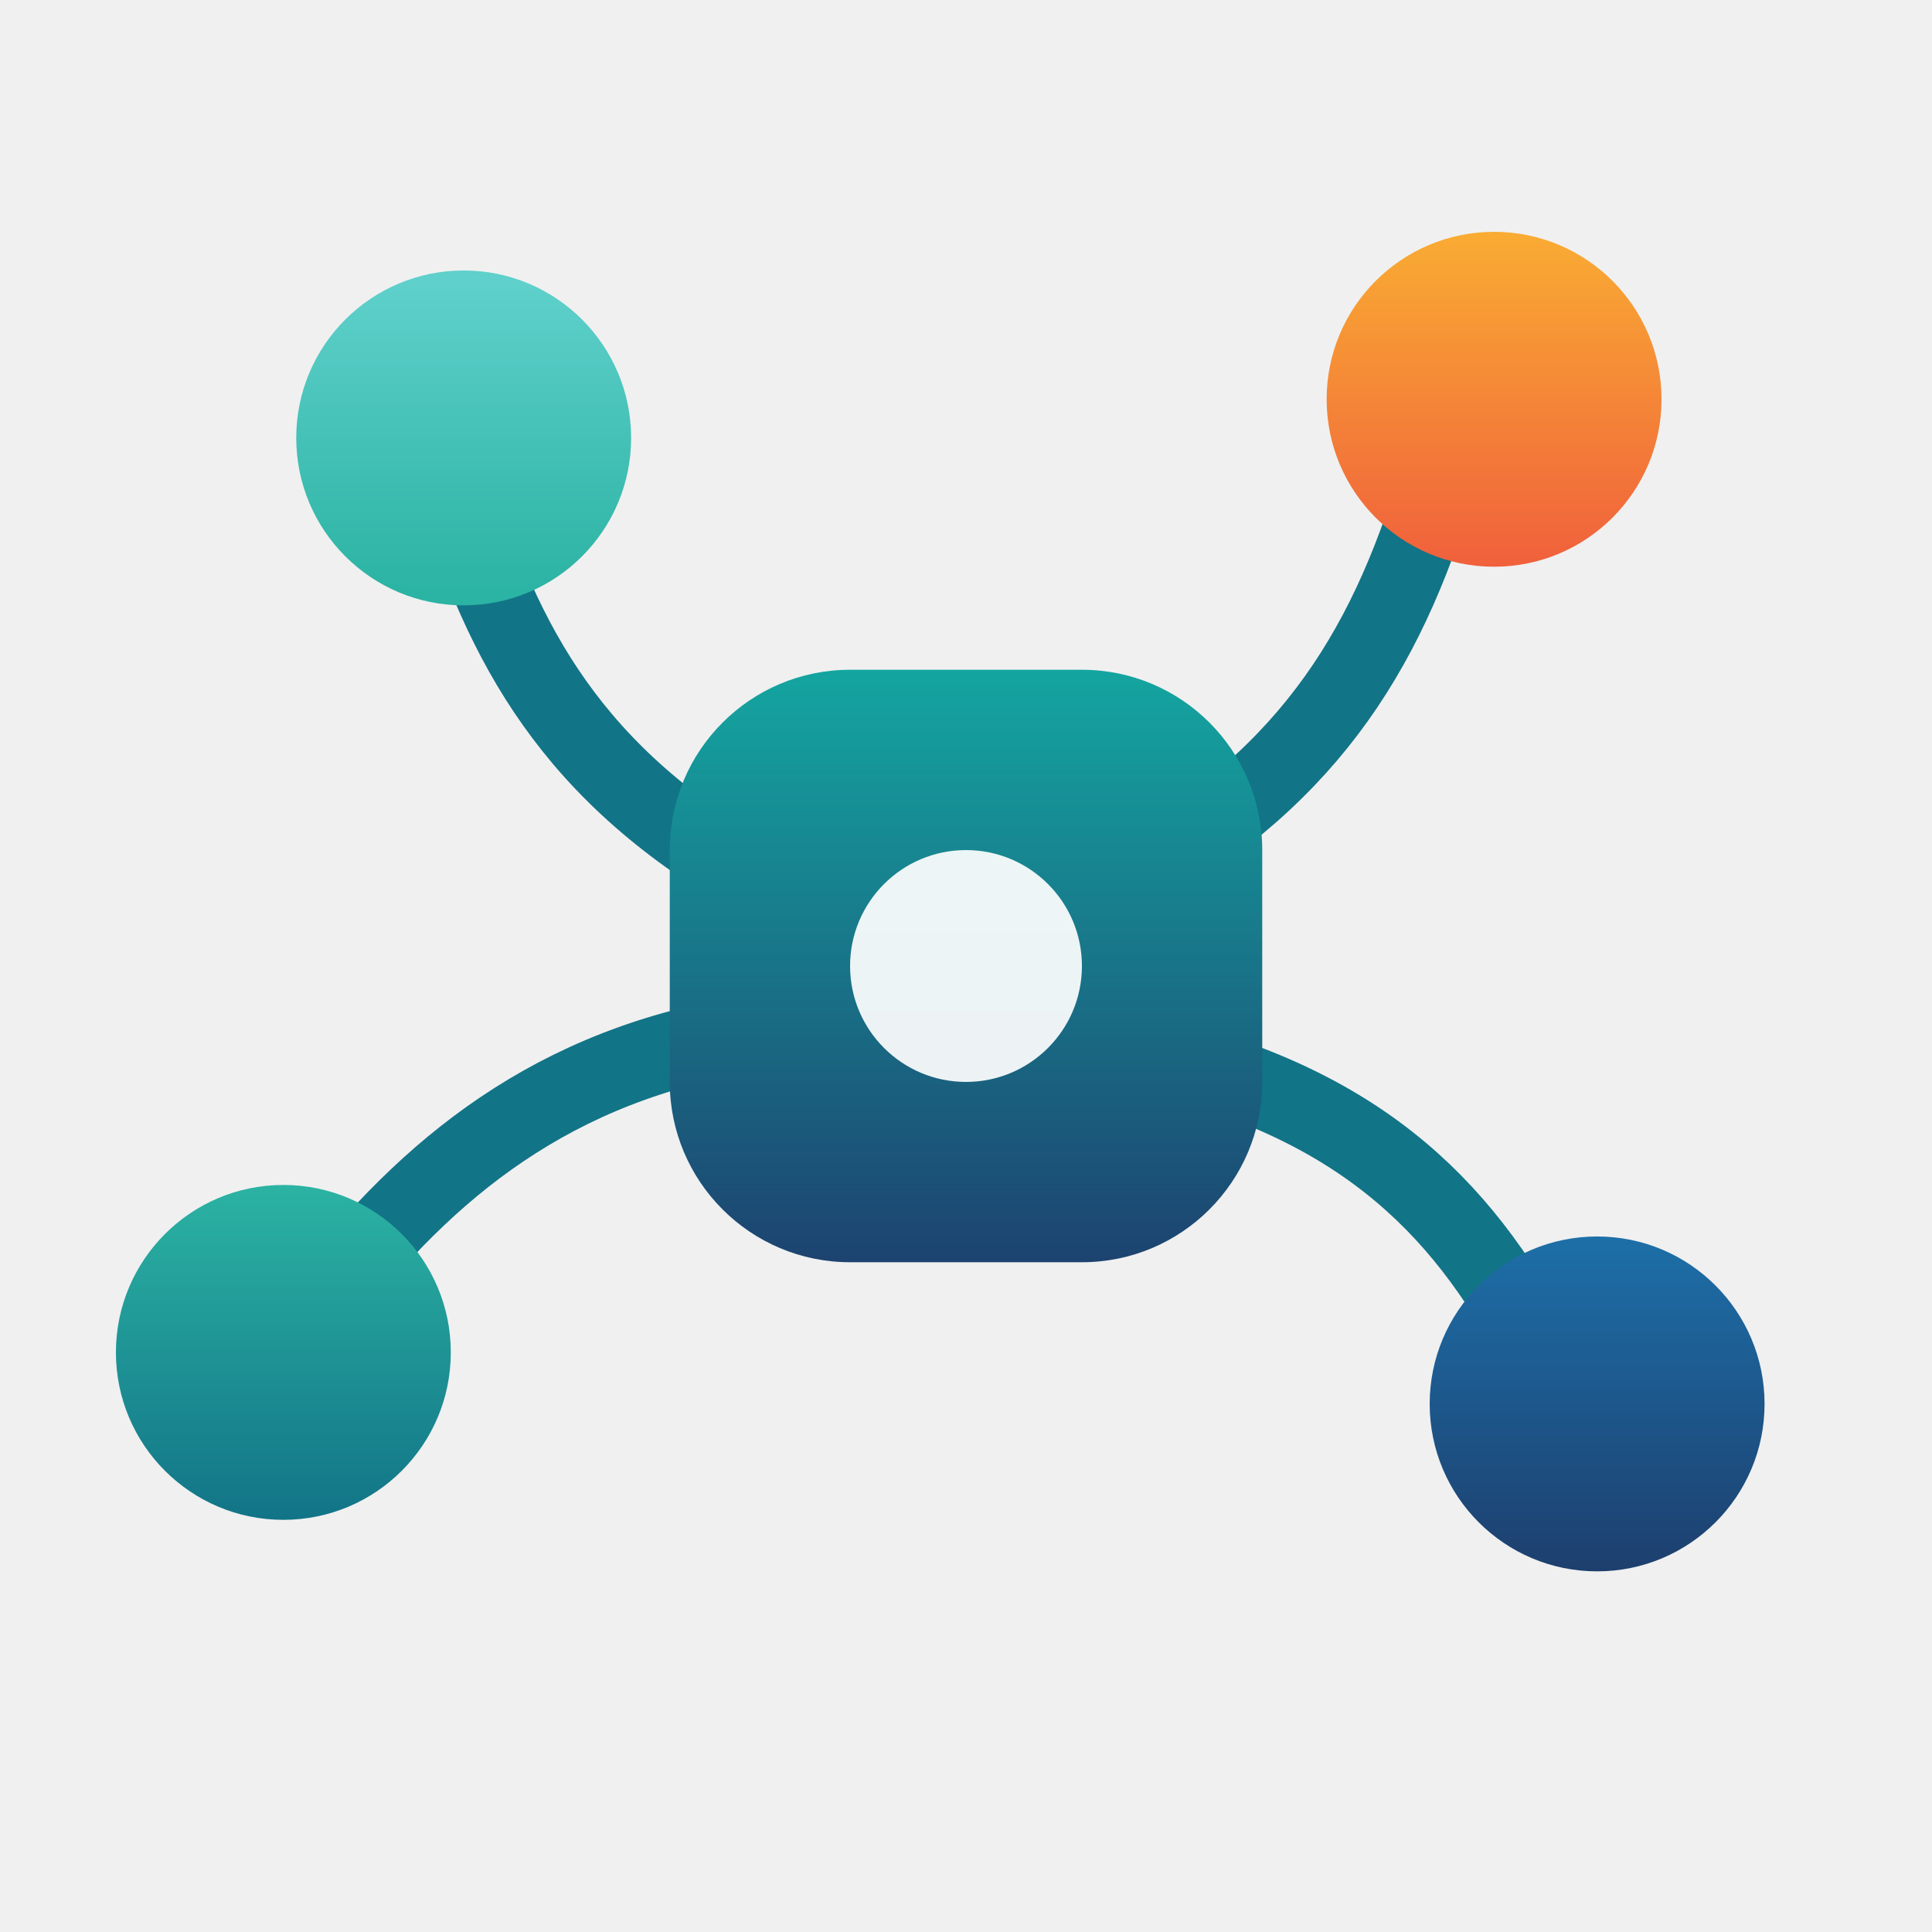
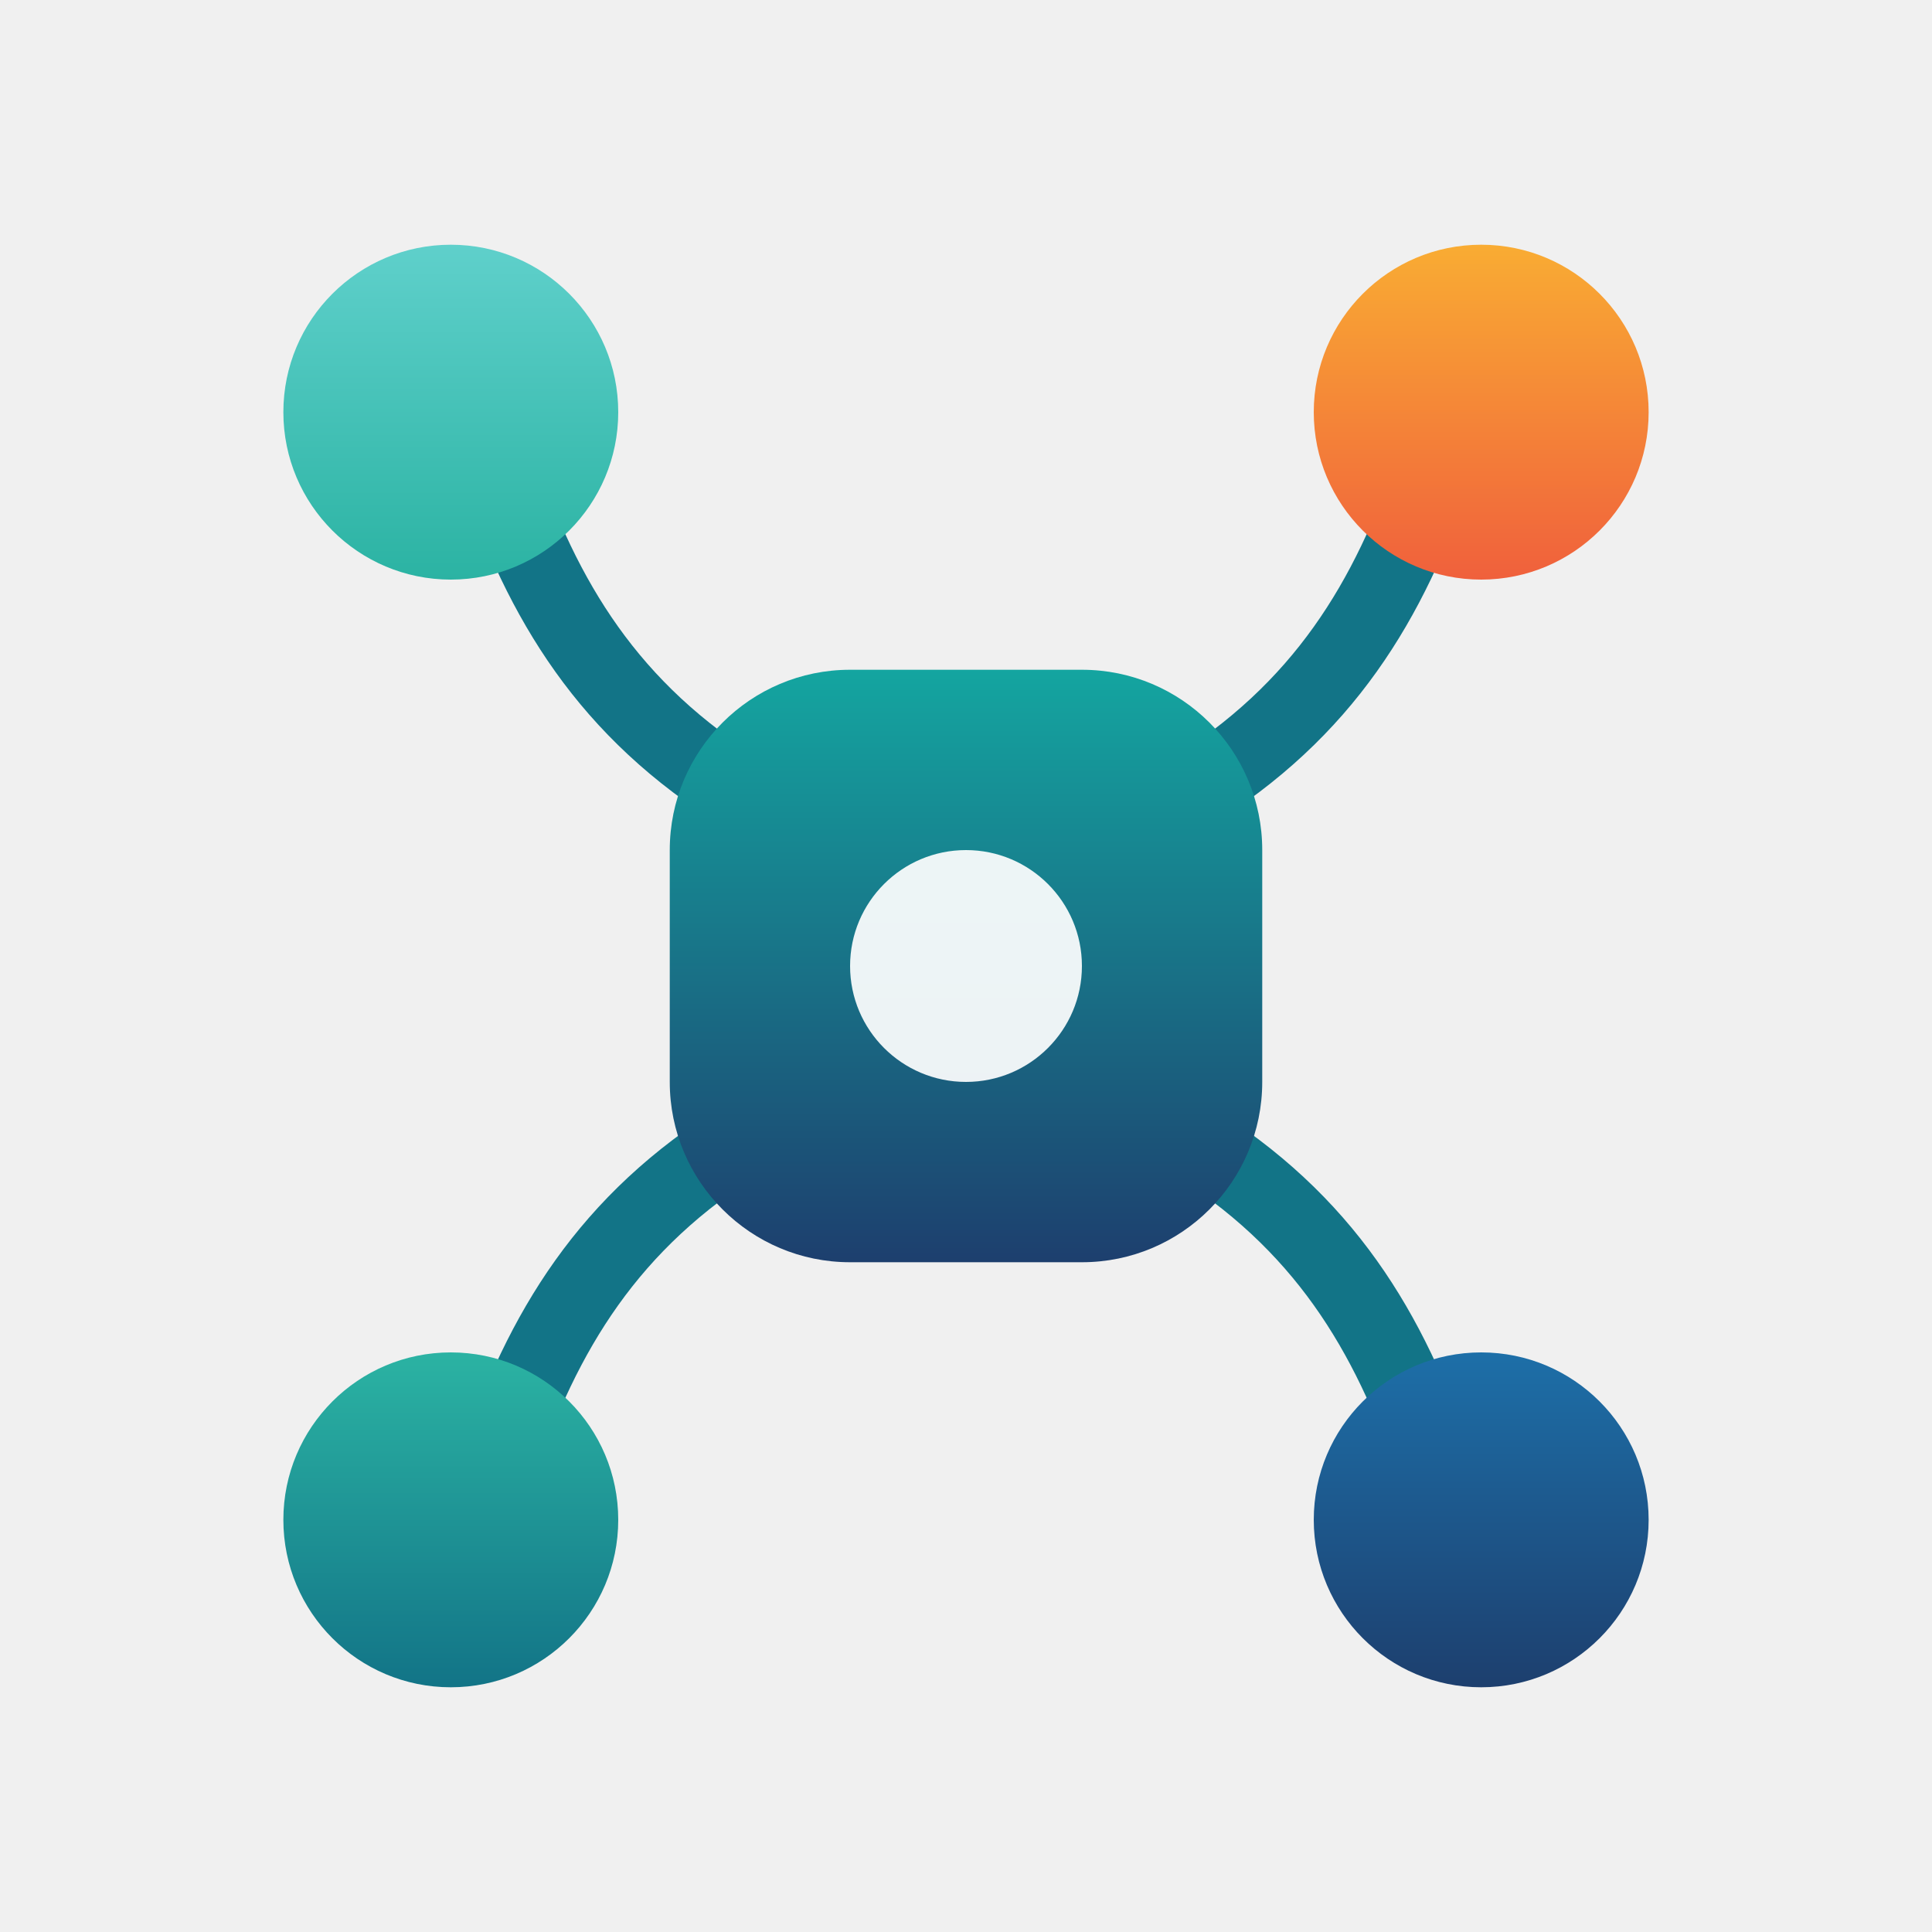
<svg xmlns="http://www.w3.org/2000/svg" viewBox="0 0 150 150">
  <g stroke="#127487" stroke-width="6" stroke-linecap="round" fill="none">
-     <path d="M62 70C46 62 40 52 36 40" />
-     <path d="M60 80C44 82 34 90 26 100" />
-     <path d="M88 68c14-8 20-18 24-32" />
-     <path d="M90 82c16 4 24 12 30 24" />
+     <path d="M62 64C50 58 44 50 40 40" />
+     <path d="M62 86C50 92 44 100 40 110" />
+     <path d="M88 64c12-6 18-14 22-24" />
+     <path d="M88 86c12 6 18 14 22 24" />
  </g>
-   <linearGradient id="mm_center" x1="75" x2="75" y1="52" y2="100" gradientUnits="userSpaceOnUse">
+   <linearGradient id="mm_center" x1="75" x2="75" y1="52" y2="98" gradientUnits="userSpaceOnUse">
    <stop stop-color="#14A5A0" offset="0" />
    <stop stop-color="#1D3F6E" offset="1" />
  </linearGradient>
  <rect x="52" y="52" width="46" height="46" rx="14" fill="url(#mm_center)" />
  <circle cx="75" cy="75" r="9" fill="#fff" opacity=".92" />
-   <linearGradient id="mm_n1" x1="36" x2="36" y1="22" y2="46" gradientUnits="userSpaceOnUse">
+   <linearGradient id="mm_n1" x1="35" x2="35" y1="19" y2="45" gradientUnits="userSpaceOnUse">
    <stop stop-color="#5FD0CB" offset="0" />
    <stop stop-color="#2BB3A3" offset="1" />
  </linearGradient>
-   <circle cx="36" cy="34" r="13" fill="url(#mm_n1)" />
-   <linearGradient id="mm_n2" x1="22" x2="22" y1="92" y2="118" gradientUnits="userSpaceOnUse">
+   <circle cx="35" cy="32" r="13" fill="url(#mm_n1)" />
+   <linearGradient id="mm_n2" x1="35" x2="35" y1="105" y2="131" gradientUnits="userSpaceOnUse">
    <stop stop-color="#2BB3A3" offset="0" />
    <stop stop-color="#127487" offset="1" />
  </linearGradient>
-   <circle cx="22" cy="105" r="13" fill="url(#mm_n2)" />
-   <linearGradient id="mm_n3" x1="116" x2="116" y1="18" y2="44" gradientUnits="userSpaceOnUse">
+   <circle cx="35" cy="118" r="13" fill="url(#mm_n2)" />
+   <linearGradient id="mm_n3" x1="115" x2="115" y1="19" y2="45" gradientUnits="userSpaceOnUse">
    <stop stop-color="#F9AC33" offset="0" />
    <stop stop-color="#F0603C" offset="1" />
  </linearGradient>
-   <circle cx="116" cy="31" r="13" fill="url(#mm_n3)" />
-   <linearGradient id="mm_n4" x1="124" x2="124" y1="96" y2="122" gradientUnits="userSpaceOnUse">
+   <circle cx="115" cy="32" r="13" fill="url(#mm_n3)" />
+   <linearGradient id="mm_n4" x1="115" x2="115" y1="105" y2="131" gradientUnits="userSpaceOnUse">
    <stop stop-color="#1D6FA8" offset="0" />
    <stop stop-color="#1D3F6E" offset="1" />
  </linearGradient>
-   <circle cx="124" cy="109" r="13" fill="url(#mm_n4)" />
+   <circle cx="115" cy="118" r="13" fill="url(#mm_n4)" />
</svg>
